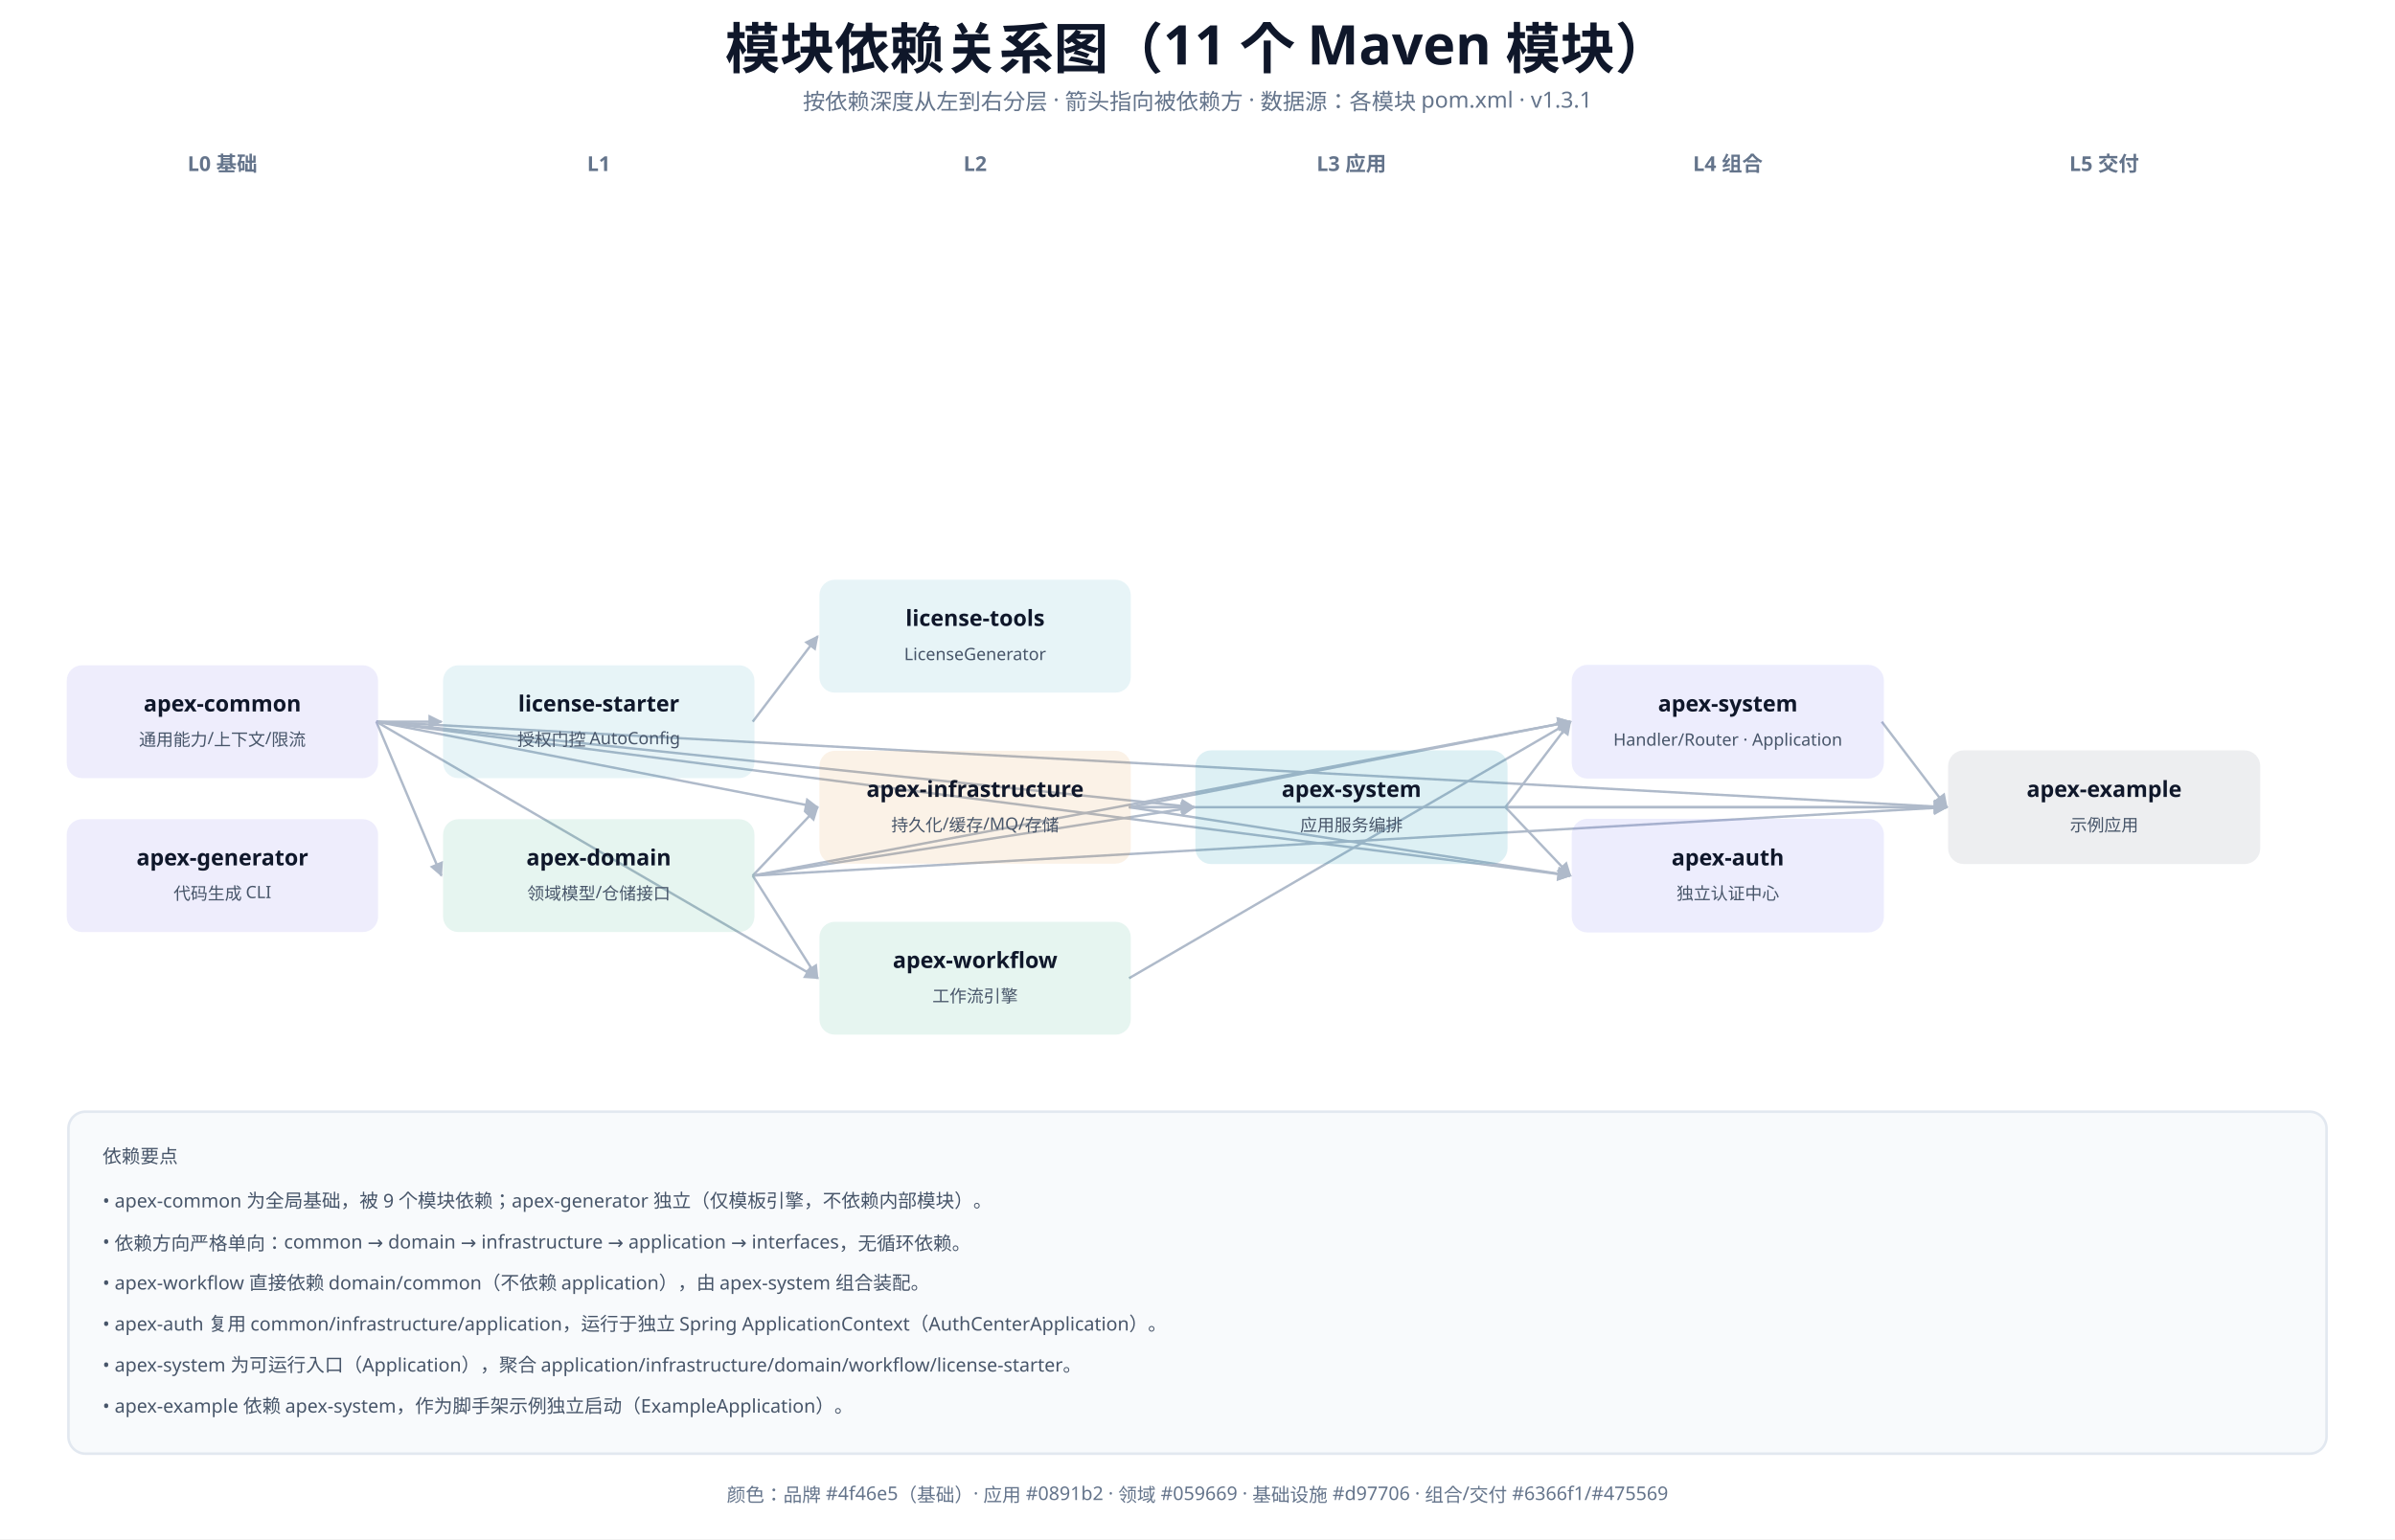
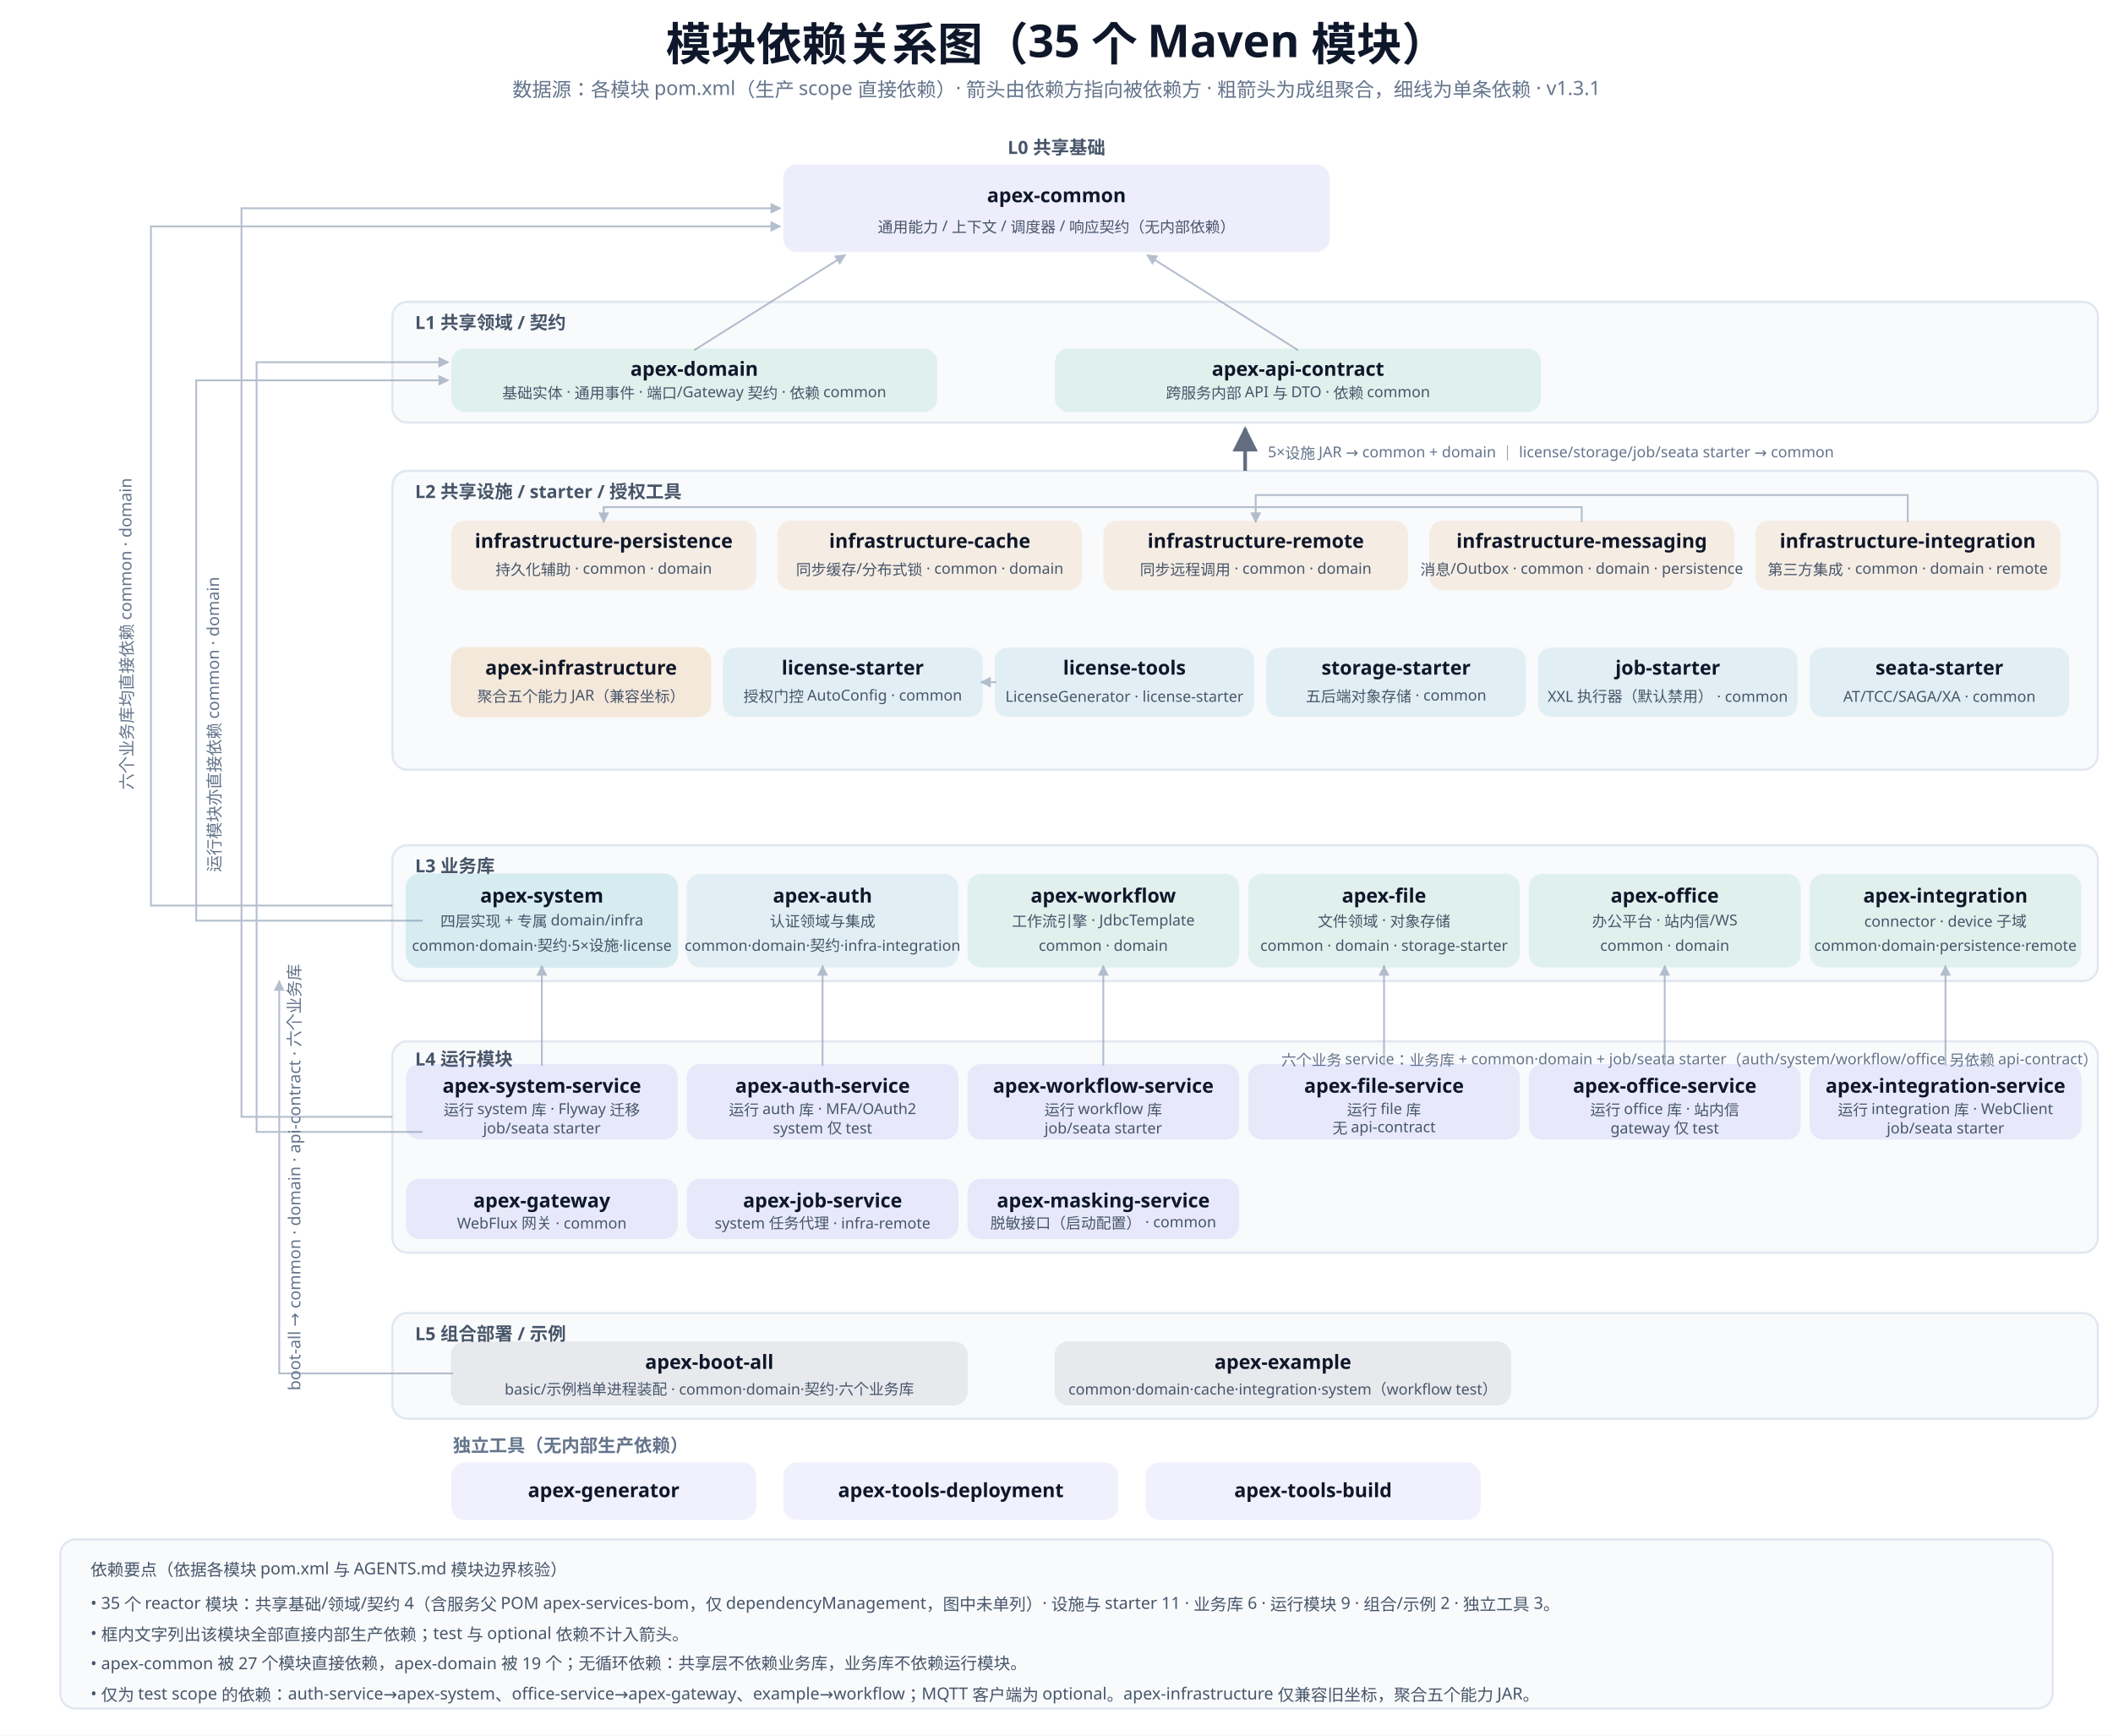
- <svg xmlns="http://www.w3.org/2000/svg" viewBox="0 0 1400 900" width="1400" height="900">
+ <svg xmlns="http://www.w3.org/2000/svg" viewBox="0 0 1400 1150" width="1400" height="1150">
  <defs>
    <style>
-       .title{font:700 32px sans-serif;fill:#0f172a;text-anchor:middle}
+       .title{font:700 30px sans-serif;fill:#0f172a;text-anchor:middle}
      .subtitle{font:500 13px sans-serif;fill:#64748b;text-anchor:middle}
-       .col-title{font:600 12px sans-serif;fill:#64748b;text-anchor:middle}
+       .band-label{font:600 12px sans-serif;fill:#475569}
+       .band-note{font:400 10px sans-serif;fill:#64748b}
      .box-title{font:600 13px sans-serif;fill:#0f172a;text-anchor:middle}
      .box-desc{font:400 10px sans-serif;fill:#475569;text-anchor:middle}
-       .note{font:500 11px sans-serif;fill:#64748b}
+       .rail-label{font:500 11px sans-serif;fill:#64748b;text-anchor:middle}
      .legend{font:500 11px sans-serif;fill:#475569}
+       .tools-label{font:600 12px sans-serif;fill:#64748b}
    </style>
    <marker id="arrow" viewBox="0 0 10 10" refX="9" refY="5" markerWidth="6" markerHeight="6" orient="auto">
      <path d="M 0 0 L 10 5 L 0 10 z" fill="#94a3b8" />
    </marker>
+     <marker id="arrowDark" viewBox="0 0 10 10" refX="9" refY="5" markerWidth="7" markerHeight="7" orient="auto">
+       <path d="M 0 0 L 10 5 L 0 10 z" fill="#475569" />
+     </marker>
  </defs>
-   <rect width="1400" height="900" fill="#fff" />
-   <text x="700" y="40" class="title">模块依赖关系图（11 个 Maven 模块）</text>
-   <text x="700" y="64" class="subtitle">按依赖深度从左到右分层 · 箭头指向被依赖方 · 数据源：各模块 pom.xml · v1.3.1</text>
-   <text x="130" y="100" class="col-title">L0 基础</text>
-   <text x="350" y="100" class="col-title">L1</text>
-   <text x="570" y="100" class="col-title">L2</text>
-   <text x="790" y="100" class="col-title">L3 应用</text>
-   <text x="1010" y="100" class="col-title">L4 组合</text>
-   <text x="1230" y="100" class="col-title">L5 交付</text>
-   <g stroke="#94a3b8" stroke-width="1.4" fill="none" opacity="0.75">
-     <line x1="220" y1="422" x2="258" y2="422" marker-end="url(#arrow)" />
-     <line x1="220" y1="422" x2="258" y2="512" marker-end="url(#arrow)" />
-     <line x1="220" y1="422" x2="478" y2="472" marker-end="url(#arrow)" />
-     <line x1="220" y1="422" x2="478" y2="572" marker-end="url(#arrow)" />
-     <line x1="220" y1="422" x2="698" y2="472" marker-end="url(#arrow)" />
-     <line x1="220" y1="422" x2="918" y2="512" marker-end="url(#arrow)" />
-     <line x1="220" y1="422" x2="1138" y2="472" marker-end="url(#arrow)" />
-     <line x1="440" y1="422" x2="478" y2="372" marker-end="url(#arrow)" />
-     <line x1="440" y1="512" x2="478" y2="472" marker-end="url(#arrow)" />
-     <line x1="440" y1="512" x2="478" y2="572" marker-end="url(#arrow)" />
-     <line x1="440" y1="512" x2="698" y2="472" marker-end="url(#arrow)" />
-     <line x1="440" y1="512" x2="918" y2="422" marker-end="url(#arrow)" />
-     <line x1="440" y1="512" x2="1138" y2="472" marker-end="url(#arrow)" />
-     <line x1="660" y1="472" x2="698" y2="472" marker-end="url(#arrow)" />
-     <line x1="660" y1="472" x2="918" y2="422" marker-end="url(#arrow)" />
-     <line x1="660" y1="472" x2="918" y2="512" marker-end="url(#arrow)" />
-     <line x1="660" y1="472" x2="1138" y2="472" marker-end="url(#arrow)" />
-     <line x1="660" y1="572" x2="918" y2="422" marker-end="url(#arrow)" />
-     <line x1="880" y1="472" x2="918" y2="422" marker-end="url(#arrow)" />
-     <line x1="880" y1="472" x2="918" y2="512" marker-end="url(#arrow)" />
-     <line x1="880" y1="472" x2="1138" y2="472" marker-end="url(#arrow)" />
-     <line x1="1100" y1="422" x2="1138" y2="472" marker-end="url(#arrow)" />
+   <rect width="1400" height="1150" fill="#fff" />
+   <text x="700" y="40" class="title">模块依赖关系图（35 个 Maven 模块）</text>
+   <text x="700" y="64" class="subtitle">数据源：各模块 pom.xml（生产 scope 直接依赖）· 箭头由依赖方指向被依赖方 · 粗箭头为成组聚合，细线为单条依赖 · v1.3.1</text>
+   <text x="700" y="102" class="band-label" text-anchor="middle">L0 共享基础</text>
+   <rect x="260" y="200" width="1130" height="80" rx="10" fill="#f8fafc" stroke="#e2e8f0" stroke-width="1.5" />
+   <text x="275" y="218" class="band-label">L1 共享领域 / 契约</text>
+   <rect x="260" y="312" width="1130" height="198" rx="10" fill="#f8fafc" stroke="#e2e8f0" stroke-width="1.5" />
+   <text x="275" y="330" class="band-label">L2 共享设施 / starter / 授权工具</text>
+   <rect x="260" y="560" width="1130" height="90" rx="10" fill="#f8fafc" stroke="#e2e8f0" stroke-width="1.5" />
+   <text x="275" y="578" class="band-label">L3 业务库</text>
+   <rect x="260" y="690" width="1130" height="140" rx="10" fill="#f8fafc" stroke="#e2e8f0" stroke-width="1.5" />
+   <text x="275" y="706" class="band-label">L4 运行模块</text>
+   <text x="1390" y="706" class="band-note" text-anchor="end">六个业务 service：业务库 + common·domain + job/seata starter（auth/system/workflow/office 另依赖 api-contract）</text>
+   <rect x="260" y="870" width="1130" height="70" rx="10" fill="#f8fafc" stroke="#e2e8f0" stroke-width="1.5" />
+   <text x="275" y="888" class="band-label">L5 组合部署 / 示例</text>
+   <g stroke="#94a3b8" stroke-width="1.2" fill="none" opacity="0.7">
+     <line x1="460" y1="232" x2="560" y2="169" marker-end="url(#arrow)" />
+     <line x1="860" y1="232" x2="760" y2="169" marker-end="url(#arrow)" />
+     <path d="M 1048 346 L 1048 336 L 400 336 L 400 346" marker-end="url(#arrow)" />
+     <path d="M 1264 346 L 1264 328 L 832 328 L 832 346" marker-end="url(#arrow)" />
+     <line x1="660" y1="452" x2="650" y2="452" marker-end="url(#arrow)" />
+     <path d="M 260 600 L 100 600 L 100 150 L 517 150" marker-end="url(#arrow)" />
+     <path d="M 280 610 L 130 610 L 130 252 L 297 252" marker-end="url(#arrow)" />
+     <path d="M 260 740 L 160 740 L 160 138 L 517 138" marker-end="url(#arrow)" />
+     <path d="M 280 750 L 170 750 L 170 240 L 297 240" marker-end="url(#arrow)" />
+     <line x1="359" y1="706" x2="359" y2="640" marker-end="url(#arrow)" />
+     <line x1="545" y1="706" x2="545" y2="640" marker-end="url(#arrow)" />
+     <line x1="731" y1="706" x2="731" y2="640" marker-end="url(#arrow)" />
+     <line x1="917" y1="706" x2="917" y2="640" marker-end="url(#arrow)" />
+     <line x1="1103" y1="706" x2="1103" y2="640" marker-end="url(#arrow)" />
+     <line x1="1289" y1="706" x2="1289" y2="640" marker-end="url(#arrow)" />
+     <path d="M 300 910 L 185 910 L 185 650" marker-end="url(#arrow)" />
  </g>
-   <rect x="40" y="390" width="180" height="64" rx="8" fill="#4f46e5" opacity="0.1" stroke="#4f46e5" stroke-width="2" />
-   <text x="130" y="416" class="box-title">apex-common</text>
-   <text x="130" y="436" class="box-desc">通用能力/上下文/限流</text>
-   <rect x="40" y="480" width="180" height="64" rx="8" fill="#4f46e5" opacity="0.1" stroke="#4f46e5" stroke-width="2" />
-   <text x="130" y="506" class="box-title">apex-generator</text>
-   <text x="130" y="526" class="box-desc">代码生成 CLI</text>
-   <rect x="260" y="390" width="180" height="64" rx="8" fill="#0891b2" opacity="0.1" stroke="#0891b2" stroke-width="2" />
-   <text x="350" y="416" class="box-title">license-starter</text>
-   <text x="350" y="436" class="box-desc">授权门控 AutoConfig</text>
-   <rect x="260" y="480" width="180" height="64" rx="8" fill="#059669" opacity="0.1" stroke="#059669" stroke-width="2" />
-   <text x="350" y="506" class="box-title">apex-domain</text>
-   <text x="350" y="526" class="box-desc">领域模型/仓储接口</text>
-   <rect x="480" y="340" width="180" height="64" rx="8" fill="#0891b2" opacity="0.1" stroke="#0891b2" stroke-width="2" />
-   <text x="570" y="366" class="box-title">license-tools</text>
-   <text x="570" y="386" class="box-desc">LicenseGenerator</text>
-   <rect x="480" y="440" width="180" height="64" rx="8" fill="#d97706" opacity="0.1" stroke="#d97706" stroke-width="2" />
-   <text x="570" y="466" class="box-title">apex-infrastructure</text>
-   <text x="570" y="486" class="box-desc">持久化/缓存/MQ/存储</text>
-   <rect x="480" y="540" width="180" height="64" rx="8" fill="#059669" opacity="0.1" stroke="#059669" stroke-width="2" />
-   <text x="570" y="566" class="box-title">apex-workflow</text>
-   <text x="570" y="586" class="box-desc">工作流引擎</text>
-   <rect x="700" y="440" width="180" height="64" rx="8" fill="#0891b2" opacity="0.14" stroke="#0891b2" stroke-width="2.5" />
-   <text x="790" y="466" class="box-title">apex-system</text>
-   <text x="790" y="486" class="box-desc">应用服务编排</text>
-   <rect x="920" y="390" width="180" height="64" rx="8" fill="#6366f1" opacity="0.12" stroke="#6366f1" stroke-width="2.5" />
-   <text x="1010" y="416" class="box-title">apex-system</text>
-   <text x="1010" y="436" class="box-desc">Handler/Router · Application</text>
-   <rect x="920" y="480" width="180" height="64" rx="8" fill="#6366f1" opacity="0.12" stroke="#6366f1" stroke-width="2.5" />
-   <text x="1010" y="506" class="box-title">apex-auth</text>
-   <text x="1010" y="526" class="box-desc">独立认证中心</text>
-   <rect x="1140" y="440" width="180" height="64" rx="8" fill="#475569" opacity="0.1" stroke="#475569" stroke-width="2.5" />
-   <text x="1230" y="466" class="box-title">apex-example</text>
-   <text x="1230" y="486" class="box-desc">示例应用</text>
-   <rect x="40" y="650" width="1320" height="200" rx="10" fill="#f8fafc" stroke="#e2e8f0" stroke-width="1.5" />
-   <text x="60" y="680" class="legend" font-weight="600">依赖要点</text>
-   <text x="60" y="706" class="legend">• apex-common 为全局基础，被 9 个模块依赖；apex-generator 独立（仅模板引擎，不依赖内部模块）。</text>
-   <text x="60" y="730" class="legend">• 依赖方向严格单向：common → domain → infrastructure → application → interfaces，无循环依赖。</text>
-   <text x="60" y="754" class="legend">• apex-workflow 直接依赖 domain/common（不依赖 application），由 apex-system 组合装配。</text>
-   <text x="60" y="778" class="legend">• apex-auth 复用 common/infrastructure/application，运行于独立 Spring ApplicationContext（AuthCenterApplication）。</text>
-   <text x="60" y="802" class="legend">• apex-system 为可运行入口（Application），聚合 application/infrastructure/domain/workflow/license-starter。</text>
-   <text x="60" y="826" class="legend">• apex-example 依赖 apex-system，作为脚手架示例独立启动（ExampleApplication）。</text>
-   <text x="700" y="878" class="note" text-anchor="middle">颜色：品牌 #4f46e5（基础）· 应用 #0891b2 · 领域 #059669 · 基础设施 #d97706 · 组合/交付 #6366f1/#475569</text>
+   <g stroke="#475569" stroke-width="2.4" fill="none" opacity="0.85">
+     <line x1="825" y1="312" x2="825" y2="284" marker-end="url(#arrowDark)" />
+   </g>
+   <text x="840" y="303" class="band-note">5×设施 JAR → common + domain ｜ license/storage/job/seata starter → common</text>
+   <text transform="rotate(-90 88 420)" x="88" y="420" class="rail-label">六个业务库均直接依赖 common · domain</text>
+   <text transform="rotate(-90 146 480)" x="146" y="480" class="rail-label">运行模块亦直接依赖 common · domain</text>
+   <text transform="rotate(-90 199 780)" x="199" y="780" class="rail-label">boot-all → common · domain · api-contract · 六个业务库</text>
+   <rect x="520" y="110" width="360" height="56" rx="8" fill="#4f46e5" opacity="0.1" stroke="#4f46e5" stroke-width="2" />
+   <text x="700" y="134" class="box-title">apex-common</text>
+   <text x="700" y="154" class="box-desc">通用能力 / 上下文 / 调度器 / 响应契约（无内部依赖）</text>
+   <rect x="300" y="232" width="320" height="40" rx="8" fill="#059669" opacity="0.1" stroke="#059669" stroke-width="2" />
+   <text x="460" y="249" class="box-title">apex-domain</text>
+   <text x="460" y="264" class="box-desc">基础实体 · 通用事件 · 端口/Gateway 契约 · 依赖 common</text>
+   <rect x="700" y="232" width="320" height="40" rx="8" fill="#059669" opacity="0.1" stroke="#059669" stroke-width="2" />
+   <text x="860" y="249" class="box-title">apex-api-contract</text>
+   <text x="860" y="264" class="box-desc">跨服务内部 API 与 DTO · 依赖 common</text>
+   <rect x="300" y="346" width="200" height="44" rx="8" fill="#d97706" opacity="0.1" stroke="#d97706" stroke-width="2" />
+   <text x="400" y="363" class="box-title">infrastructure-persistence</text>
+   <text x="400" y="381" class="box-desc">持久化辅助 · common · domain</text>
+   <rect x="516" y="346" width="200" height="44" rx="8" fill="#d97706" opacity="0.1" stroke="#d97706" stroke-width="2" />
+   <text x="616" y="363" class="box-title">infrastructure-cache</text>
+   <text x="616" y="381" class="box-desc">同步缓存/分布式锁 · common · domain</text>
+   <rect x="732" y="346" width="200" height="44" rx="8" fill="#d97706" opacity="0.1" stroke="#d97706" stroke-width="2" />
+   <text x="832" y="363" class="box-title">infrastructure-remote</text>
+   <text x="832" y="381" class="box-desc">同步远程调用 · common · domain</text>
+   <rect x="948" y="346" width="200" height="44" rx="8" fill="#d97706" opacity="0.1" stroke="#d97706" stroke-width="2" />
+   <text x="1048" y="363" class="box-title">infrastructure-messaging</text>
+   <text x="1048" y="381" class="box-desc">消息/Outbox · common · domain · persistence</text>
+   <rect x="1164" y="346" width="200" height="44" rx="8" fill="#d97706" opacity="0.1" stroke="#d97706" stroke-width="2" />
+   <text x="1264" y="363" class="box-title">infrastructure-integration</text>
+   <text x="1264" y="381" class="box-desc">第三方集成 · common · domain · remote</text>
+   <rect x="300" y="430" width="170" height="44" rx="8" fill="#d97706" opacity="0.14" stroke="#d97706" stroke-width="2.5" />
+   <text x="385" y="447" class="box-title">apex-infrastructure</text>
+   <text x="385" y="465" class="box-desc">聚合五个能力 JAR（兼容坐标）</text>
+   <rect x="480" y="430" width="170" height="44" rx="8" fill="#0891b2" opacity="0.1" stroke="#0891b2" stroke-width="2" />
+   <text x="565" y="447" class="box-title">license-starter</text>
+   <text x="565" y="465" class="box-desc">授权门控 AutoConfig · common</text>
+   <rect x="660" y="430" width="170" height="44" rx="8" fill="#0891b2" opacity="0.1" stroke="#0891b2" stroke-width="2" />
+   <text x="745" y="447" class="box-title">license-tools</text>
+   <text x="745" y="465" class="box-desc">LicenseGenerator · license-starter</text>
+   <rect x="840" y="430" width="170" height="44" rx="8" fill="#0891b2" opacity="0.1" stroke="#0891b2" stroke-width="2" />
+   <text x="925" y="447" class="box-title">storage-starter</text>
+   <text x="925" y="465" class="box-desc">五后端对象存储 · common</text>
+   <rect x="1020" y="430" width="170" height="44" rx="8" fill="#0891b2" opacity="0.1" stroke="#0891b2" stroke-width="2" />
+   <text x="1105" y="447" class="box-title">job-starter</text>
+   <text x="1105" y="465" class="box-desc">XXL 执行器（默认禁用） · common</text>
+   <rect x="1200" y="430" width="170" height="44" rx="8" fill="#0891b2" opacity="0.1" stroke="#0891b2" stroke-width="2" />
+   <text x="1285" y="447" class="box-title">seata-starter</text>
+   <text x="1285" y="465" class="box-desc">AT/TCC/SAGA/XA · common</text>
+   <rect x="270" y="580" width="178" height="60" rx="8" fill="#0891b2" opacity="0.14" stroke="#0891b2" stroke-width="2.5" />
+   <text x="359" y="598" class="box-title">apex-system</text>
+   <text x="359" y="614" class="box-desc">四层实现 + 专属 domain/infra</text>
+   <text x="359" y="630" class="box-desc">common·domain·契约·5×设施·license</text>
+   <rect x="456" y="580" width="178" height="60" rx="8" fill="#0891b2" opacity="0.1" stroke="#0891b2" stroke-width="2" />
+   <text x="545" y="598" class="box-title">apex-auth</text>
+   <text x="545" y="614" class="box-desc">认证领域与集成</text>
+   <text x="545" y="630" class="box-desc">common·domain·契约·infra-integration</text>
+   <rect x="642" y="580" width="178" height="60" rx="8" fill="#059669" opacity="0.1" stroke="#059669" stroke-width="2" />
+   <text x="731" y="598" class="box-title">apex-workflow</text>
+   <text x="731" y="614" class="box-desc">工作流引擎 · JdbcTemplate</text>
+   <text x="731" y="630" class="box-desc">common · domain</text>
+   <rect x="828" y="580" width="178" height="60" rx="8" fill="#059669" opacity="0.1" stroke="#059669" stroke-width="2" />
+   <text x="917" y="598" class="box-title">apex-file</text>
+   <text x="917" y="614" class="box-desc">文件领域 · 对象存储</text>
+   <text x="917" y="630" class="box-desc">common · domain · storage-starter</text>
+   <rect x="1014" y="580" width="178" height="60" rx="8" fill="#059669" opacity="0.1" stroke="#059669" stroke-width="2" />
+   <text x="1103" y="598" class="box-title">apex-office</text>
+   <text x="1103" y="614" class="box-desc">办公平台 · 站内信/WS</text>
+   <text x="1103" y="630" class="box-desc">common · domain</text>
+   <rect x="1200" y="580" width="178" height="60" rx="8" fill="#059669" opacity="0.1" stroke="#059669" stroke-width="2" />
+   <text x="1289" y="598" class="box-title">apex-integration</text>
+   <text x="1289" y="614" class="box-desc">connector · device 子域</text>
+   <text x="1289" y="630" class="box-desc">common·domain·persistence·remote</text>
+   <rect x="270" y="706" width="178" height="48" rx="8" fill="#6366f1" opacity="0.12" stroke="#6366f1" stroke-width="2" />
+   <text x="359" y="724" class="box-title">apex-system-service</text>
+   <text x="359" y="739" class="box-desc">运行 system 库 · Flyway 迁移</text>
+   <text x="359" y="751" class="box-desc">job/seata starter</text>
+   <rect x="456" y="706" width="178" height="48" rx="8" fill="#6366f1" opacity="0.12" stroke="#6366f1" stroke-width="2" />
+   <text x="545" y="724" class="box-title">apex-auth-service</text>
+   <text x="545" y="739" class="box-desc">运行 auth 库 · MFA/OAuth2</text>
+   <text x="545" y="751" class="box-desc">system 仅 test</text>
+   <rect x="642" y="706" width="178" height="48" rx="8" fill="#6366f1" opacity="0.12" stroke="#6366f1" stroke-width="2" />
+   <text x="731" y="724" class="box-title">apex-workflow-service</text>
+   <text x="731" y="739" class="box-desc">运行 workflow 库</text>
+   <text x="731" y="751" class="box-desc">job/seata starter</text>
+   <rect x="828" y="706" width="178" height="48" rx="8" fill="#6366f1" opacity="0.12" stroke="#6366f1" stroke-width="2" />
+   <text x="917" y="724" class="box-title">apex-file-service</text>
+   <text x="917" y="739" class="box-desc">运行 file 库</text>
+   <text x="917" y="751" class="box-desc">无 api-contract</text>
+   <rect x="1014" y="706" width="178" height="48" rx="8" fill="#6366f1" opacity="0.12" stroke="#6366f1" stroke-width="2" />
+   <text x="1103" y="724" class="box-title">apex-office-service</text>
+   <text x="1103" y="739" class="box-desc">运行 office 库 · 站内信</text>
+   <text x="1103" y="751" class="box-desc">gateway 仅 test</text>
+   <rect x="1200" y="706" width="178" height="48" rx="8" fill="#6366f1" opacity="0.12" stroke="#6366f1" stroke-width="2" />
+   <text x="1289" y="724" class="box-title">apex-integration-service</text>
+   <text x="1289" y="739" class="box-desc">运行 integration 库 · WebClient</text>
+   <text x="1289" y="751" class="box-desc">job/seata starter</text>
+   <rect x="270" y="782" width="178" height="38" rx="8" fill="#6366f1" opacity="0.12" stroke="#6366f1" stroke-width="2" />
+   <text x="359" y="800" class="box-title">apex-gateway</text>
+   <text x="359" y="814" class="box-desc">WebFlux 网关 · common</text>
+   <rect x="456" y="782" width="178" height="38" rx="8" fill="#6366f1" opacity="0.12" stroke="#6366f1" stroke-width="2" />
+   <text x="545" y="800" class="box-title">apex-job-service</text>
+   <text x="545" y="814" class="box-desc">system 任务代理 · infra-remote</text>
+   <rect x="642" y="782" width="178" height="38" rx="8" fill="#6366f1" opacity="0.12" stroke="#6366f1" stroke-width="2" />
+   <text x="731" y="800" class="box-title">apex-masking-service</text>
+   <text x="731" y="814" class="box-desc">脱敏接口（启动配置） · common</text>
+   <rect x="300" y="890" width="340" height="40" rx="8" fill="#475569" opacity="0.1" stroke="#475569" stroke-width="2.5" />
+   <text x="470" y="907" class="box-title">apex-boot-all</text>
+   <text x="470" y="924" class="box-desc">basic/示例档单进程装配 · common·domain·契约·六个业务库</text>
+   <rect x="700" y="890" width="300" height="40" rx="8" fill="#475569" opacity="0.1" stroke="#475569" stroke-width="2.5" />
+   <text x="850" y="907" class="box-title">apex-example</text>
+   <text x="850" y="924" class="box-desc">common·domain·cache·integration·system（workflow test）</text>
+   <text x="300" y="962" class="tools-label">独立工具（无内部生产依赖）</text>
+   <rect x="300" y="970" width="200" height="36" rx="8" fill="#4f46e5" opacity="0.08" stroke="#4f46e5" stroke-width="2" />
+   <text x="400" y="992" class="box-title">apex-generator</text>
+   <rect x="520" y="970" width="220" height="36" rx="8" fill="#4f46e5" opacity="0.08" stroke="#4f46e5" stroke-width="2" />
+   <text x="630" y="992" class="box-title">apex-tools-deployment</text>
+   <rect x="760" y="970" width="220" height="36" rx="8" fill="#4f46e5" opacity="0.08" stroke="#4f46e5" stroke-width="2" />
+   <text x="870" y="992" class="box-title">apex-tools-build</text>
+   <rect x="40" y="1020" width="1320" height="112" rx="10" fill="#f8fafc" stroke="#e2e8f0" stroke-width="1.5" />
+   <text x="60" y="1044" class="legend" font-weight="600">依赖要点（依据各模块 pom.xml 与 AGENTS.md 模块边界核验）</text>
+   <text x="60" y="1066" class="legend">• 35 个 reactor 模块：共享基础/领域/契约 4（含服务父 POM apex-services-bom，仅 dependencyManagement，图中未单列）· 设施与 starter 11 · 业务库 6 · 运行模块 9 · 组合/示例 2 · 独立工具 3。</text>
+   <text x="60" y="1086" class="legend">• 框内文字列出该模块全部直接内部生产依赖；test 与 optional 依赖不计入箭头。</text>
+   <text x="60" y="1106" class="legend">• apex-common 被 27 个模块直接依赖，apex-domain 被 19 个；无循环依赖：共享层不依赖业务库，业务库不依赖运行模块。</text>
+   <text x="60" y="1126" class="legend">• 仅为 test scope 的依赖：auth-service→apex-system、office-service→apex-gateway、example→workflow；MQTT 客户端为 optional。apex-infrastructure 仅兼容旧坐标，聚合五个能力 JAR。</text>
</svg>
